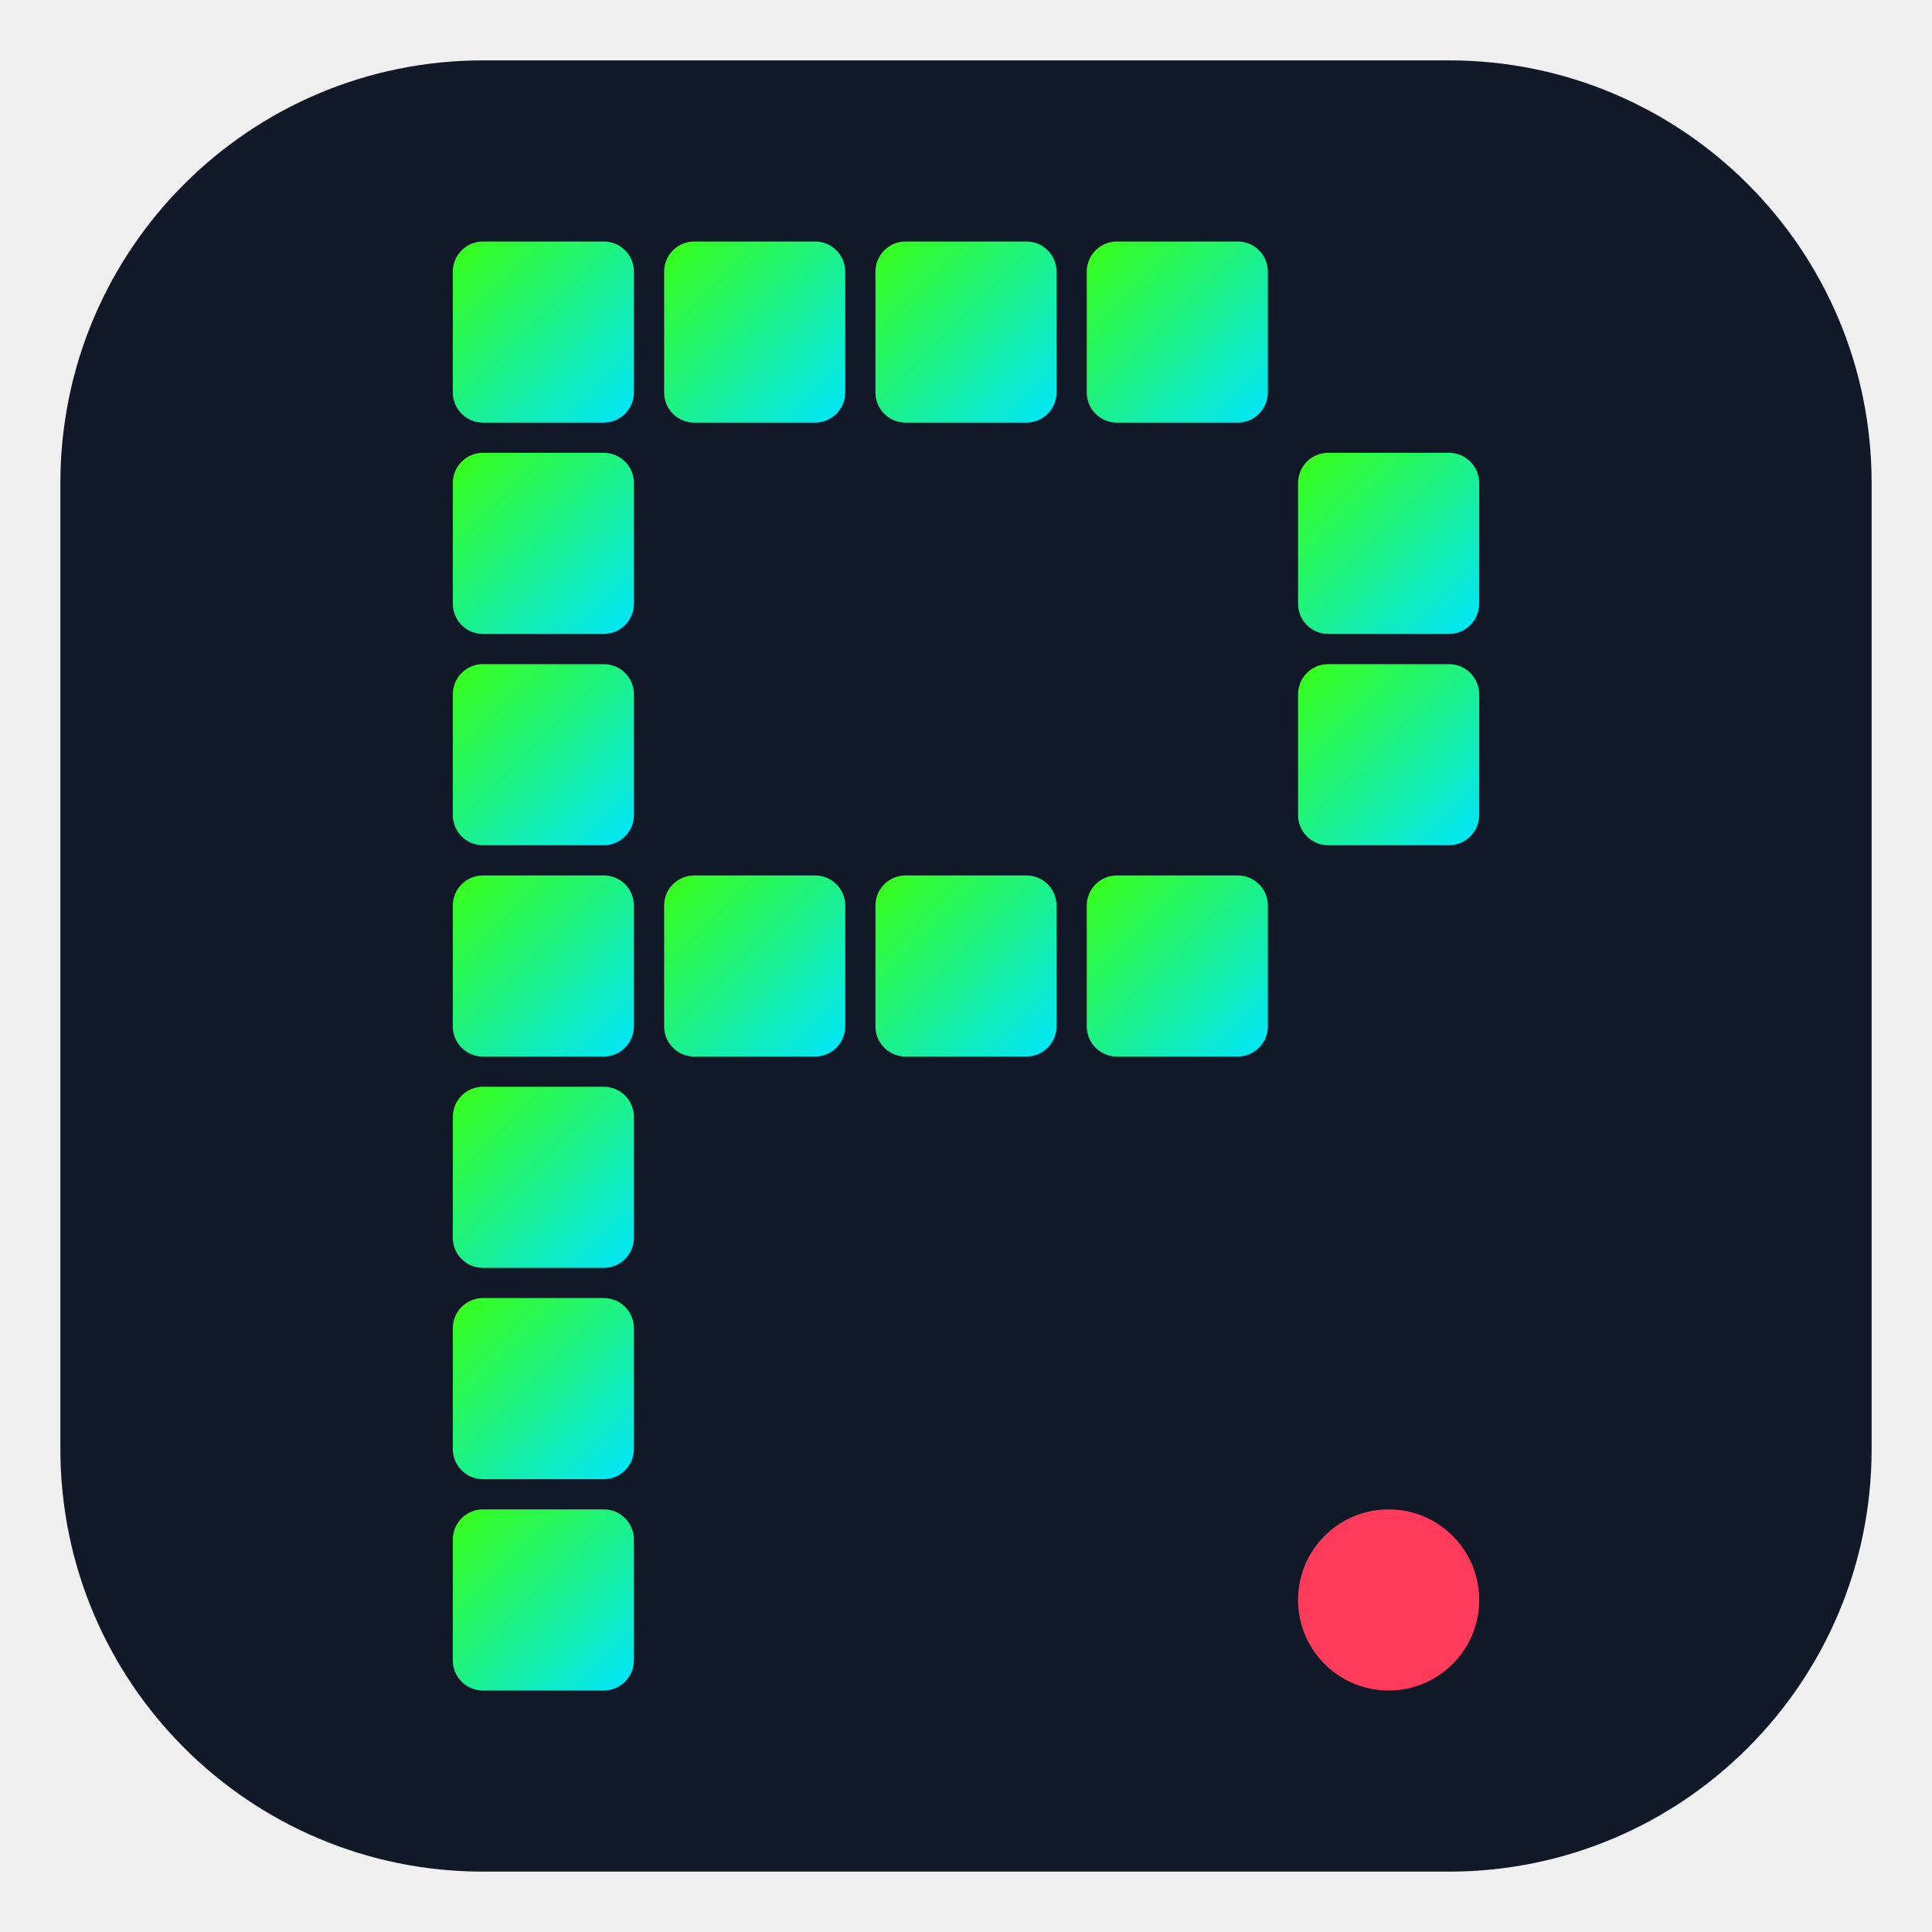
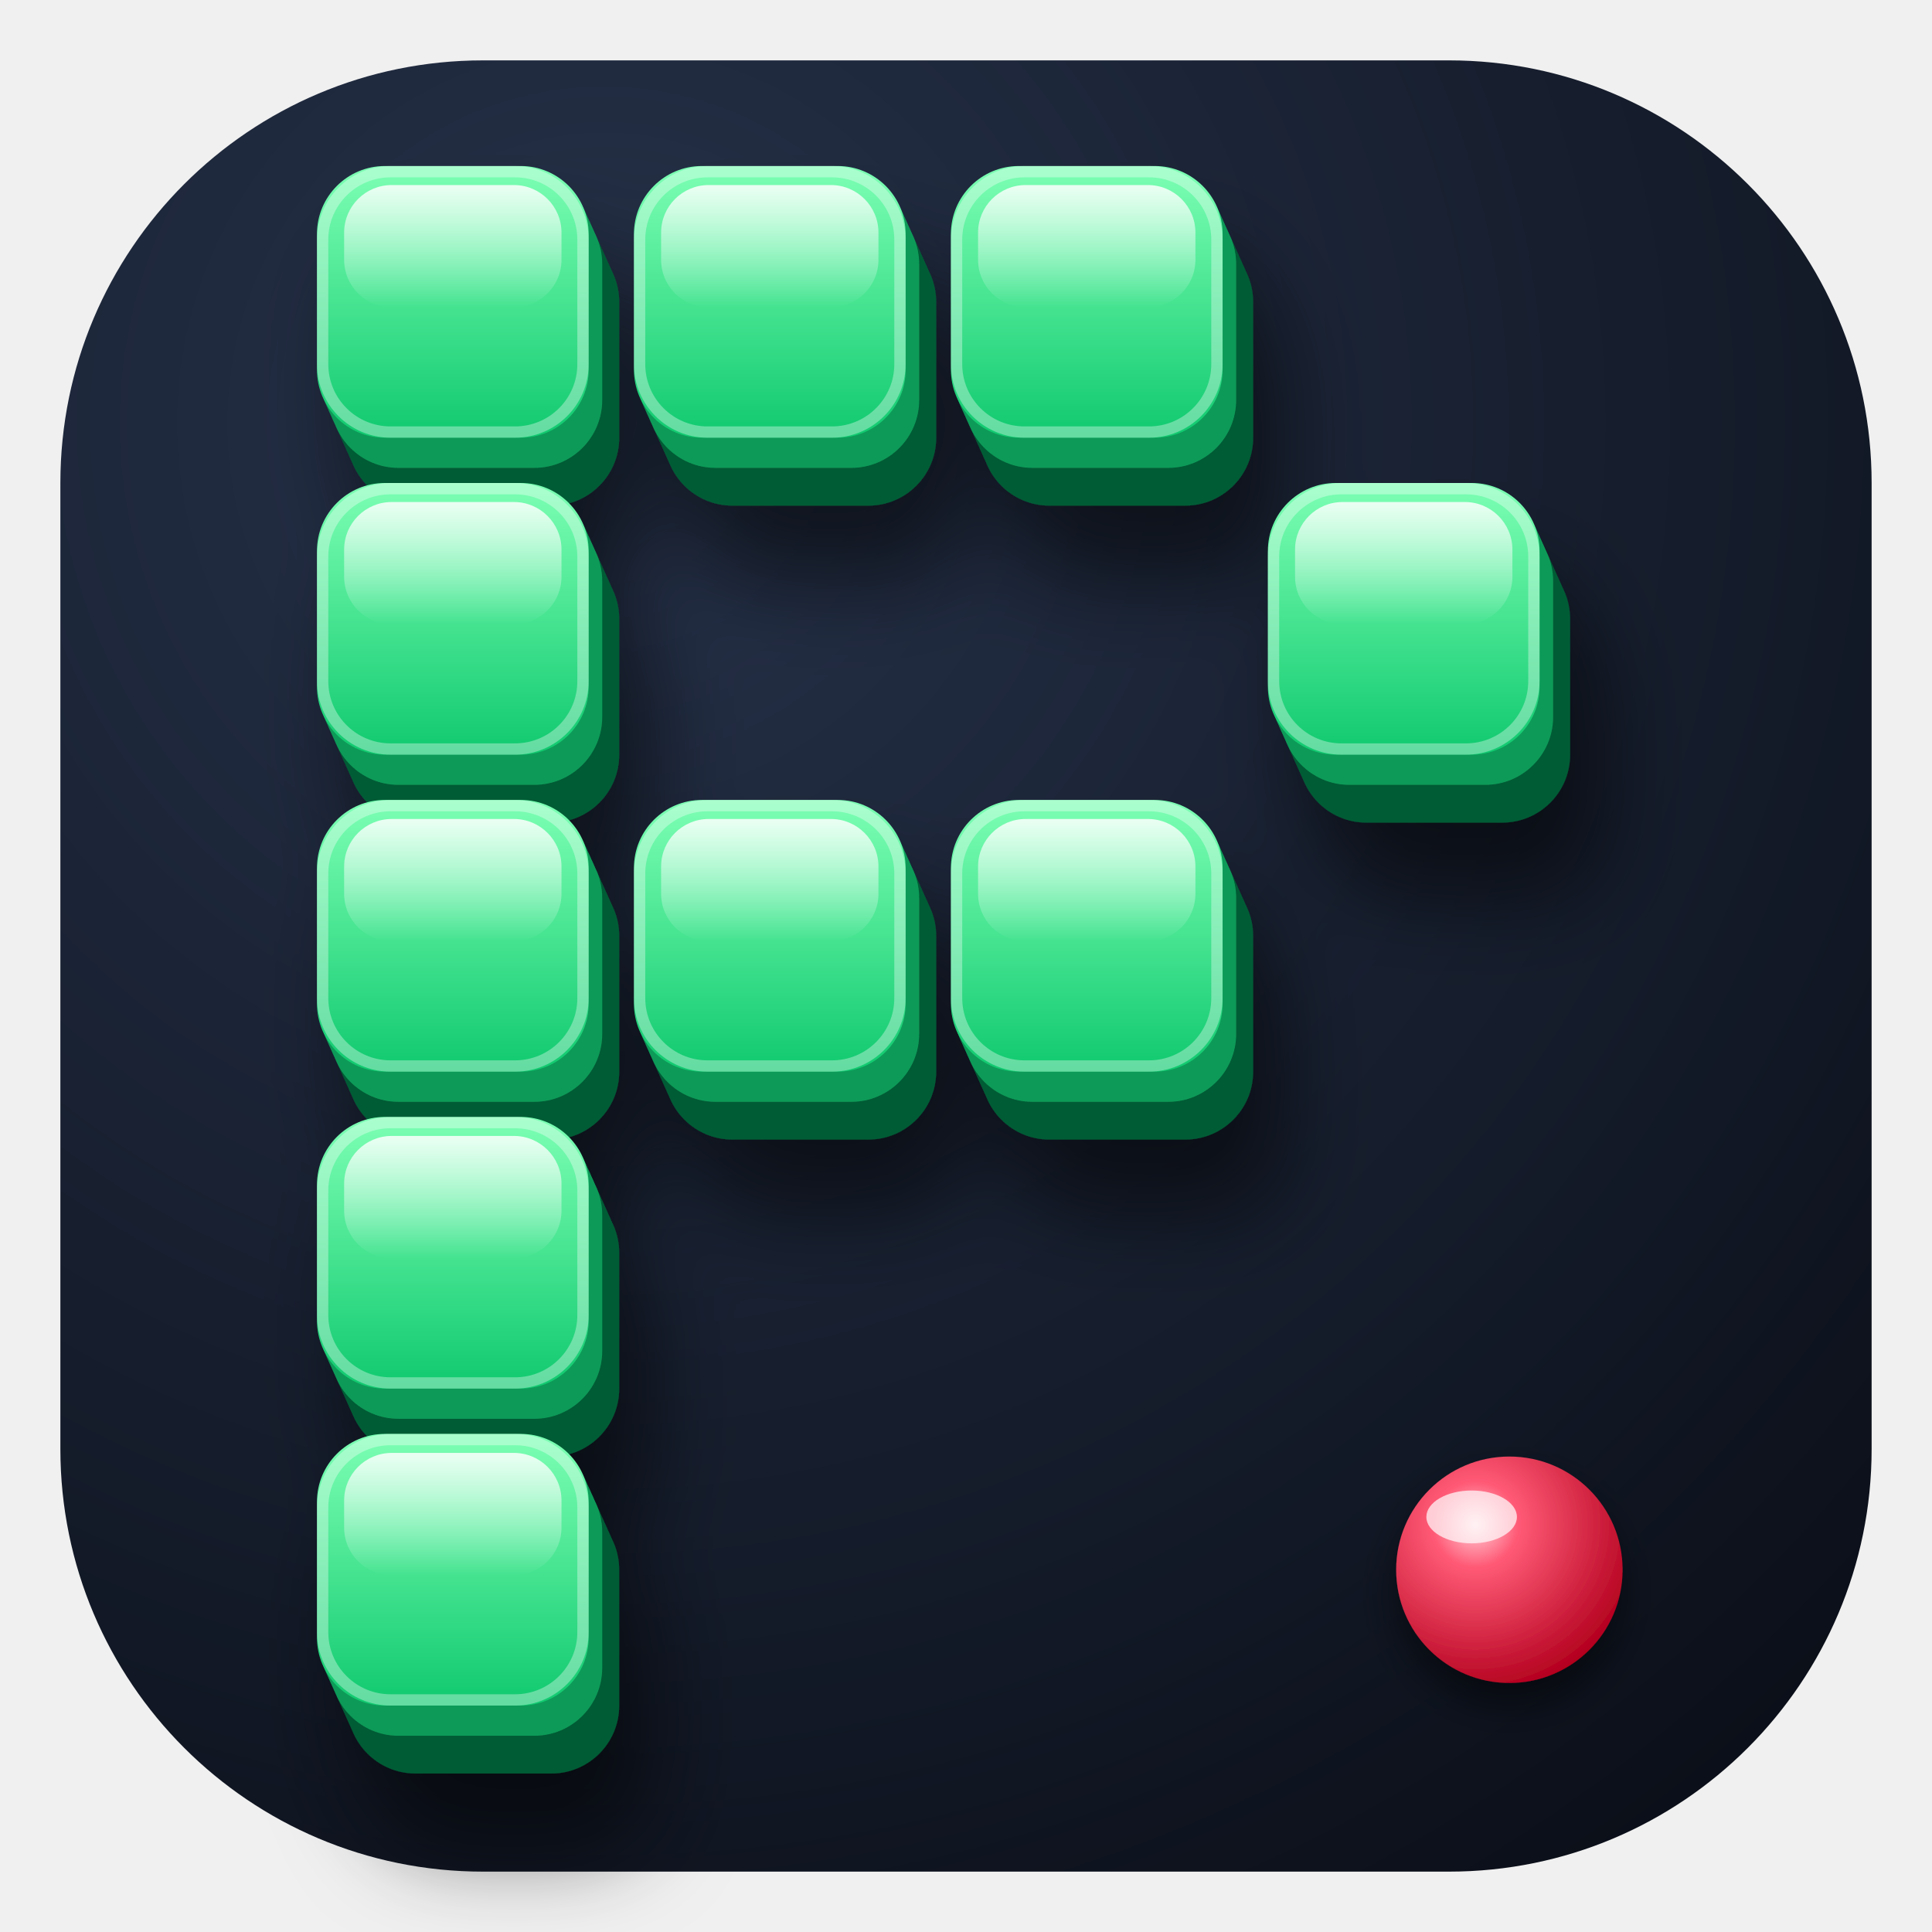
<svg xmlns="http://www.w3.org/2000/svg" viewBox="0 0 256 256">
  <defs>
-     <linearGradient id="g" x1="0" y1="0" x2="1" y2="1">
-       <stop offset="0" stop-color="#39ff14" />
-       <stop offset="1" stop-color="#00e5ff" />
+     <radialGradient id="bg" cx=".3" cy=".2" r="1">
+       <stop offset="0" stop-color="#26324a" />
+       <stop offset="1" stop-color="#0a0e17" />
+     </radialGradient>
+     <linearGradient id="top" x1="0" y1="0" x2="0" y2="1">
+       <stop offset="0" stop-color="#7dffb4" />
+       <stop offset="1" stop-color="#10c96f" />
    </linearGradient>
+     <linearGradient id="gloss" x1="0" y1="0" x2="0" y2="1">
+       <stop offset="0" stop-color="#fff" stop-opacity=".85" />
+       <stop offset="1" stop-color="#fff" stop-opacity="0" />
+     </linearGradient>
+     <filter id="sh" x="-30%" y="-30%" width="160%" height="160%">
+       <feDropShadow dx="4" dy="10" stdDeviation="6" flood-color="#000" flood-opacity=".55" />
+     </filter>
+     <radialGradient id="dot" cx=".35" cy=".3" r=".75">
+       <stop offset="0" stop-color="#ffd1d9" />
+       <stop offset=".25" stop-color="#ff5a76" />
+       <stop offset="1" stop-color="#b3001e" />
+     </radialGradient>
+     <filter id="dotsh" x="-50%" y="-50%" width="200%" height="200%">
+       <feDropShadow dx="0" dy="3" stdDeviation="2.5" flood-color="#000" flood-opacity=".5" />
+     </filter>
  </defs>
-   <rect x="8" y="8" width="240" height="240" rx="56" fill="#111827" />
-   <g fill="url(#g)">
-     <rect x="60" y="32" width="24" height="24" rx="4" />
-     <rect x="88" y="32" width="24" height="24" rx="4" />
-     <rect x="116" y="32" width="24" height="24" rx="4" />
-     <rect x="144" y="32" width="24" height="24" rx="4" />
-     <rect x="60" y="60" width="24" height="24" rx="4" />
-     <rect x="172" y="60" width="24" height="24" rx="4" />
-     <rect x="60" y="88" width="24" height="24" rx="4" />
-     <rect x="172" y="88" width="24" height="24" rx="4" />
-     <rect x="60" y="116" width="24" height="24" rx="4" />
-     <rect x="88" y="116" width="24" height="24" rx="4" />
-     <rect x="116" y="116" width="24" height="24" rx="4" />
-     <rect x="144" y="116" width="24" height="24" rx="4" />
-     <rect x="60" y="144" width="24" height="24" rx="4" />
-     <rect x="60" y="172" width="24" height="24" rx="4" />
-     <rect x="60" y="200" width="24" height="24" rx="4" />
+   <rect x="8" y="8" width="240" height="240" rx="56" fill="url(#bg)" />
+   <g filter="url(#sh)">
+     <rect x="46.05" y="31" width="36" height="36" rx="9" fill="#045c35" />
+     <rect x="45.6" y="30" width="36" height="36" rx="9" fill="#045c35" />
+     <rect x="45.15" y="29" width="36" height="36" rx="9" fill="#045c35" />
+     <rect x="44.7" y="28" width="36" height="36" rx="9" fill="#045c35" />
+     <rect x="44.25" y="27" width="36" height="36" rx="9" fill="#045c35" />
+     <rect x="43.8" y="26" width="36" height="36" rx="9" fill="#0a9a58" />
+     <rect x="43.35" y="25" width="36" height="36" rx="9" fill="#0a9a58" />
+     <rect x="42.9" y="24" width="36" height="36" rx="9" fill="#0a9a58" />
+     <rect x="42.45" y="23" width="36" height="36" rx="9" fill="#0a9a58" />
+     <rect x="88.05" y="31" width="36" height="36" rx="9" fill="#045c35" />
+     <rect x="87.6" y="30" width="36" height="36" rx="9" fill="#045c35" />
+     <rect x="87.15" y="29" width="36" height="36" rx="9" fill="#045c35" />
+     <rect x="86.7" y="28" width="36" height="36" rx="9" fill="#045c35" />
+     <rect x="86.25" y="27" width="36" height="36" rx="9" fill="#045c35" />
+     <rect x="85.8" y="26" width="36" height="36" rx="9" fill="#0a9a58" />
+     <rect x="85.35" y="25" width="36" height="36" rx="9" fill="#0a9a58" />
+     <rect x="84.9" y="24" width="36" height="36" rx="9" fill="#0a9a58" />
+     <rect x="84.45" y="23" width="36" height="36" rx="9" fill="#0a9a58" />
+     <rect x="130.05" y="31" width="36" height="36" rx="9" fill="#045c35" />
+     <rect x="129.6" y="30" width="36" height="36" rx="9" fill="#045c35" />
+     <rect x="129.15" y="29" width="36" height="36" rx="9" fill="#045c35" />
+     <rect x="128.7" y="28" width="36" height="36" rx="9" fill="#045c35" />
+     <rect x="128.25" y="27" width="36" height="36" rx="9" fill="#045c35" />
+     <rect x="127.8" y="26" width="36" height="36" rx="9" fill="#0a9a58" />
+     <rect x="127.35" y="25" width="36" height="36" rx="9" fill="#0a9a58" />
+     <rect x="126.9" y="24" width="36" height="36" rx="9" fill="#0a9a58" />
+     <rect x="126.45" y="23" width="36" height="36" rx="9" fill="#0a9a58" />
+     <rect x="46.05" y="73" width="36" height="36" rx="9" fill="#045c35" />
+     <rect x="45.6" y="72" width="36" height="36" rx="9" fill="#045c35" />
+     <rect x="45.15" y="71" width="36" height="36" rx="9" fill="#045c35" />
+     <rect x="44.7" y="70" width="36" height="36" rx="9" fill="#045c35" />
+     <rect x="44.25" y="69" width="36" height="36" rx="9" fill="#045c35" />
+     <rect x="43.8" y="68" width="36" height="36" rx="9" fill="#0a9a58" />
+     <rect x="43.35" y="67" width="36" height="36" rx="9" fill="#0a9a58" />
+     <rect x="42.9" y="66" width="36" height="36" rx="9" fill="#0a9a58" />
+     <rect x="42.45" y="65" width="36" height="36" rx="9" fill="#0a9a58" />
+     <rect x="172.05" y="73" width="36" height="36" rx="9" fill="#045c35" />
+     <rect x="171.6" y="72" width="36" height="36" rx="9" fill="#045c35" />
+     <rect x="171.15" y="71" width="36" height="36" rx="9" fill="#045c35" />
+     <rect x="170.7" y="70" width="36" height="36" rx="9" fill="#045c35" />
+     <rect x="170.25" y="69" width="36" height="36" rx="9" fill="#045c35" />
+     <rect x="169.8" y="68" width="36" height="36" rx="9" fill="#0a9a58" />
+     <rect x="169.35" y="67" width="36" height="36" rx="9" fill="#0a9a58" />
+     <rect x="168.9" y="66" width="36" height="36" rx="9" fill="#0a9a58" />
+     <rect x="168.45" y="65" width="36" height="36" rx="9" fill="#0a9a58" />
+     <rect x="46.05" y="115" width="36" height="36" rx="9" fill="#045c35" />
+     <rect x="45.6" y="114" width="36" height="36" rx="9" fill="#045c35" />
+     <rect x="45.15" y="113" width="36" height="36" rx="9" fill="#045c35" />
+     <rect x="44.7" y="112" width="36" height="36" rx="9" fill="#045c35" />
+     <rect x="44.25" y="111" width="36" height="36" rx="9" fill="#045c35" />
+     <rect x="43.8" y="110" width="36" height="36" rx="9" fill="#0a9a58" />
+     <rect x="43.35" y="109" width="36" height="36" rx="9" fill="#0a9a58" />
+     <rect x="42.9" y="108" width="36" height="36" rx="9" fill="#0a9a58" />
+     <rect x="42.45" y="107" width="36" height="36" rx="9" fill="#0a9a58" />
+     <rect x="88.05" y="115" width="36" height="36" rx="9" fill="#045c35" />
+     <rect x="87.6" y="114" width="36" height="36" rx="9" fill="#045c35" />
+     <rect x="87.15" y="113" width="36" height="36" rx="9" fill="#045c35" />
+     <rect x="86.7" y="112" width="36" height="36" rx="9" fill="#045c35" />
+     <rect x="86.25" y="111" width="36" height="36" rx="9" fill="#045c35" />
+     <rect x="85.8" y="110" width="36" height="36" rx="9" fill="#0a9a58" />
+     <rect x="85.35" y="109" width="36" height="36" rx="9" fill="#0a9a58" />
+     <rect x="84.9" y="108" width="36" height="36" rx="9" fill="#0a9a58" />
+     <rect x="84.45" y="107" width="36" height="36" rx="9" fill="#0a9a58" />
+     <rect x="130.05" y="115" width="36" height="36" rx="9" fill="#045c35" />
+     <rect x="129.6" y="114" width="36" height="36" rx="9" fill="#045c35" />
+     <rect x="129.15" y="113" width="36" height="36" rx="9" fill="#045c35" />
+     <rect x="128.7" y="112" width="36" height="36" rx="9" fill="#045c35" />
+     <rect x="128.25" y="111" width="36" height="36" rx="9" fill="#045c35" />
+     <rect x="127.8" y="110" width="36" height="36" rx="9" fill="#0a9a58" />
+     <rect x="127.35" y="109" width="36" height="36" rx="9" fill="#0a9a58" />
+     <rect x="126.9" y="108" width="36" height="36" rx="9" fill="#0a9a58" />
+     <rect x="126.45" y="107" width="36" height="36" rx="9" fill="#0a9a58" />
+     <rect x="46.05" y="157" width="36" height="36" rx="9" fill="#045c35" />
+     <rect x="45.6" y="156" width="36" height="36" rx="9" fill="#045c35" />
+     <rect x="45.15" y="155" width="36" height="36" rx="9" fill="#045c35" />
+     <rect x="44.7" y="154" width="36" height="36" rx="9" fill="#045c35" />
+     <rect x="44.25" y="153" width="36" height="36" rx="9" fill="#045c35" />
+     <rect x="43.8" y="152" width="36" height="36" rx="9" fill="#0a9a58" />
+     <rect x="43.35" y="151" width="36" height="36" rx="9" fill="#0a9a58" />
+     <rect x="42.9" y="150" width="36" height="36" rx="9" fill="#0a9a58" />
+     <rect x="42.45" y="149" width="36" height="36" rx="9" fill="#0a9a58" />
+     <rect x="46.05" y="199" width="36" height="36" rx="9" fill="#045c35" />
+     <rect x="45.6" y="198" width="36" height="36" rx="9" fill="#045c35" />
+     <rect x="45.15" y="197" width="36" height="36" rx="9" fill="#045c35" />
+     <rect x="44.7" y="196" width="36" height="36" rx="9" fill="#045c35" />
+     <rect x="44.25" y="195" width="36" height="36" rx="9" fill="#045c35" />
+     <rect x="43.8" y="194" width="36" height="36" rx="9" fill="#0a9a58" />
+     <rect x="43.35" y="193" width="36" height="36" rx="9" fill="#0a9a58" />
+     <rect x="42.9" y="192" width="36" height="36" rx="9" fill="#0a9a58" />
+     <rect x="42.45" y="191" width="36" height="36" rx="9" fill="#0a9a58" />
  </g>
-   <rect x="172" y="200" width="24" height="24" rx="12" fill="#ff3b5c" />
+   <rect x="42" y="22" width="36" height="36" rx="9" fill="url(#top)" />
+   <rect x="45.6" y="24.52" width="28.8" height="16.2" rx="6.3" fill="url(#gloss)" />
+   <rect x="42.75" y="22.75" width="34.5" height="34.5" rx="9" fill="none" stroke="#fff" stroke-opacity=".35" stroke-width="1.5" />
+   <rect x="84" y="22" width="36" height="36" rx="9" fill="url(#top)" />
+   <rect x="87.6" y="24.52" width="28.8" height="16.2" rx="6.3" fill="url(#gloss)" />
+   <rect x="84.75" y="22.75" width="34.5" height="34.5" rx="9" fill="none" stroke="#fff" stroke-opacity=".35" stroke-width="1.5" />
+   <rect x="126" y="22" width="36" height="36" rx="9" fill="url(#top)" />
+   <rect x="129.6" y="24.52" width="28.8" height="16.2" rx="6.3" fill="url(#gloss)" />
+   <rect x="126.75" y="22.75" width="34.5" height="34.5" rx="9" fill="none" stroke="#fff" stroke-opacity=".35" stroke-width="1.5" />
+   <rect x="42" y="64" width="36" height="36" rx="9" fill="url(#top)" />
+   <rect x="45.6" y="66.52" width="28.8" height="16.2" rx="6.3" fill="url(#gloss)" />
+   <rect x="42.75" y="64.75" width="34.5" height="34.5" rx="9" fill="none" stroke="#fff" stroke-opacity=".35" stroke-width="1.5" />
+   <rect x="168" y="64" width="36" height="36" rx="9" fill="url(#top)" />
+   <rect x="171.6" y="66.52" width="28.8" height="16.2" rx="6.3" fill="url(#gloss)" />
+   <rect x="168.75" y="64.75" width="34.5" height="34.5" rx="9" fill="none" stroke="#fff" stroke-opacity=".35" stroke-width="1.5" />
+   <rect x="42" y="106" width="36" height="36" rx="9" fill="url(#top)" />
+   <rect x="45.6" y="108.52" width="28.8" height="16.2" rx="6.3" fill="url(#gloss)" />
+   <rect x="42.75" y="106.75" width="34.5" height="34.5" rx="9" fill="none" stroke="#fff" stroke-opacity=".35" stroke-width="1.5" />
+   <rect x="84" y="106" width="36" height="36" rx="9" fill="url(#top)" />
+   <rect x="87.6" y="108.52" width="28.8" height="16.2" rx="6.3" fill="url(#gloss)" />
+   <rect x="84.75" y="106.75" width="34.5" height="34.5" rx="9" fill="none" stroke="#fff" stroke-opacity=".35" stroke-width="1.5" />
+   <rect x="126" y="106" width="36" height="36" rx="9" fill="url(#top)" />
+   <rect x="129.6" y="108.52" width="28.8" height="16.2" rx="6.3" fill="url(#gloss)" />
+   <rect x="126.75" y="106.75" width="34.5" height="34.5" rx="9" fill="none" stroke="#fff" stroke-opacity=".35" stroke-width="1.5" />
+   <rect x="42" y="148" width="36" height="36" rx="9" fill="url(#top)" />
+   <rect x="45.6" y="150.52" width="28.8" height="16.2" rx="6.3" fill="url(#gloss)" />
+   <rect x="42.75" y="148.75" width="34.5" height="34.5" rx="9" fill="none" stroke="#fff" stroke-opacity=".35" stroke-width="1.5" />
+   <rect x="42" y="190" width="36" height="36" rx="9" fill="url(#top)" />
+   <rect x="45.6" y="192.52" width="28.8" height="16.2" rx="6.3" fill="url(#gloss)" />
+   <rect x="42.75" y="190.75" width="34.5" height="34.5" rx="9" fill="none" stroke="#fff" stroke-opacity=".35" stroke-width="1.5" />
+   <circle cx="200" cy="208" r="15" fill="url(#dot)" filter="url(#dotsh)" />
+   <ellipse cx="195" cy="201" rx="6" ry="3.5" fill="#fff" opacity=".7" />
</svg>
